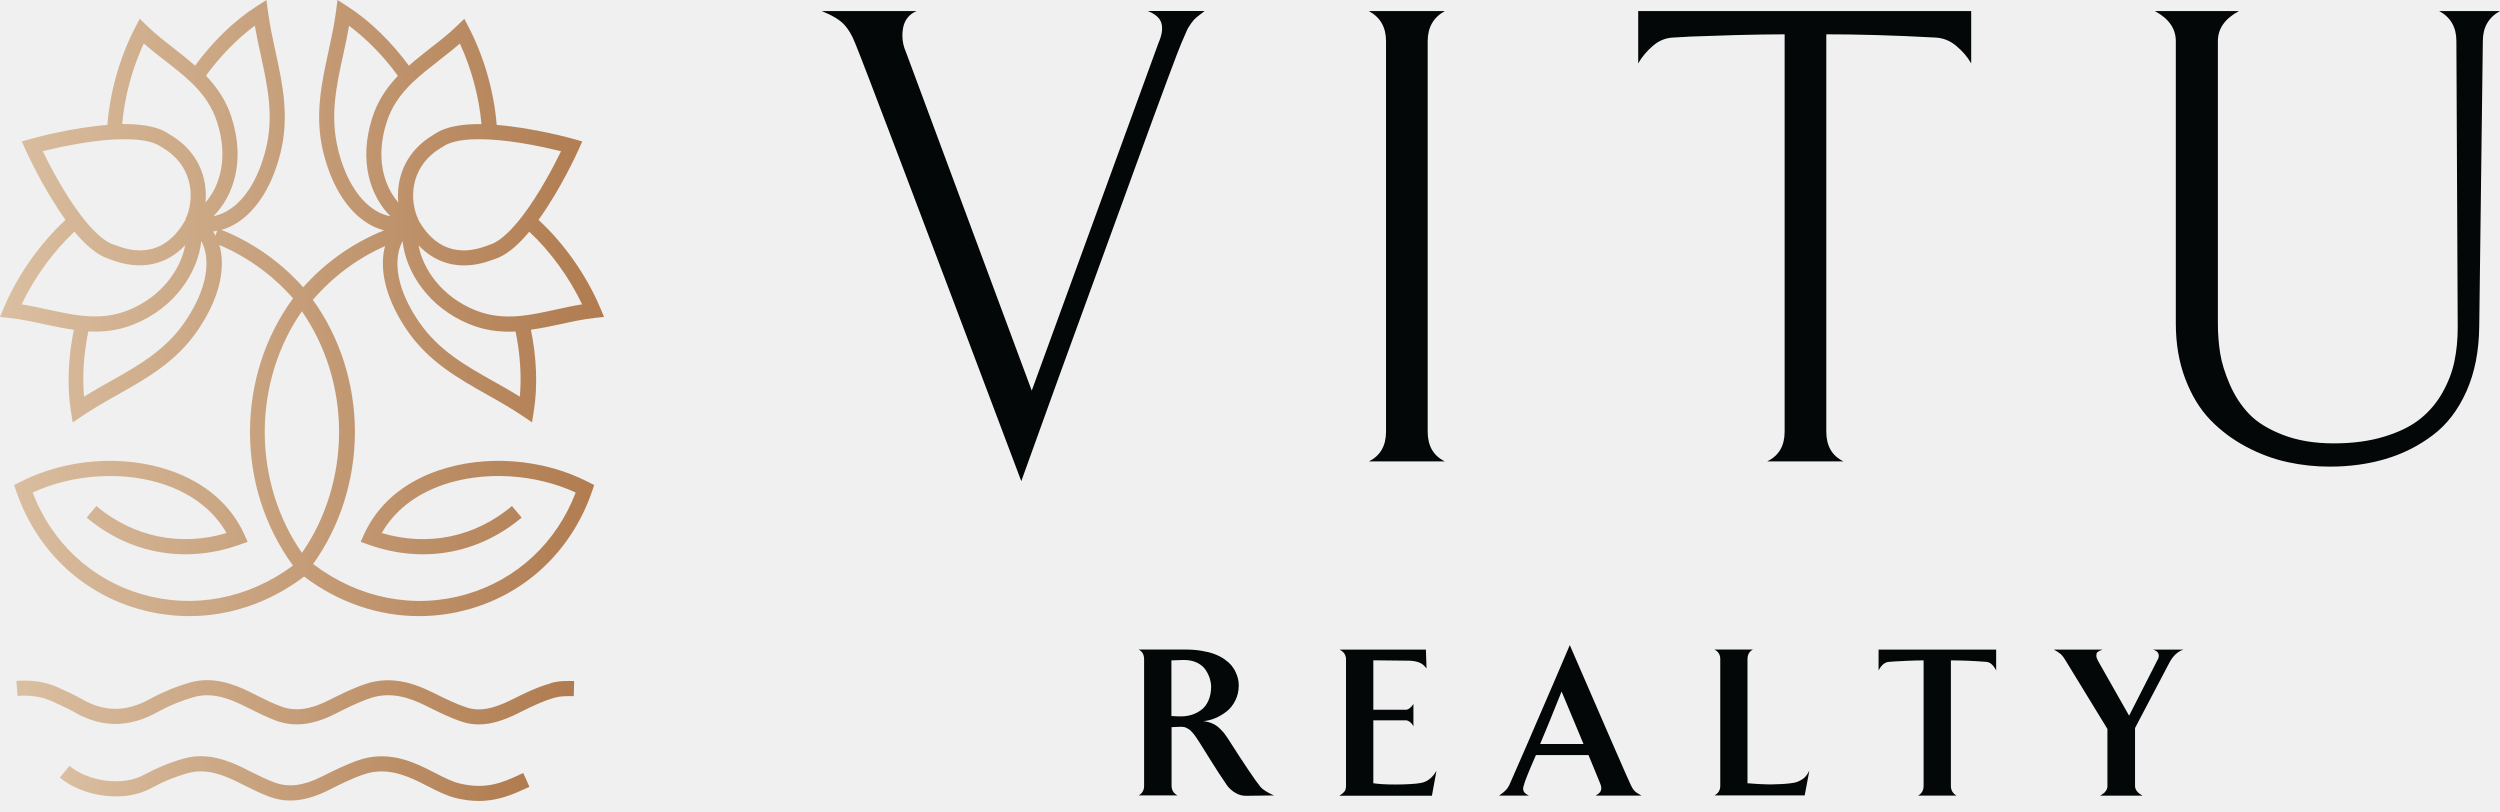
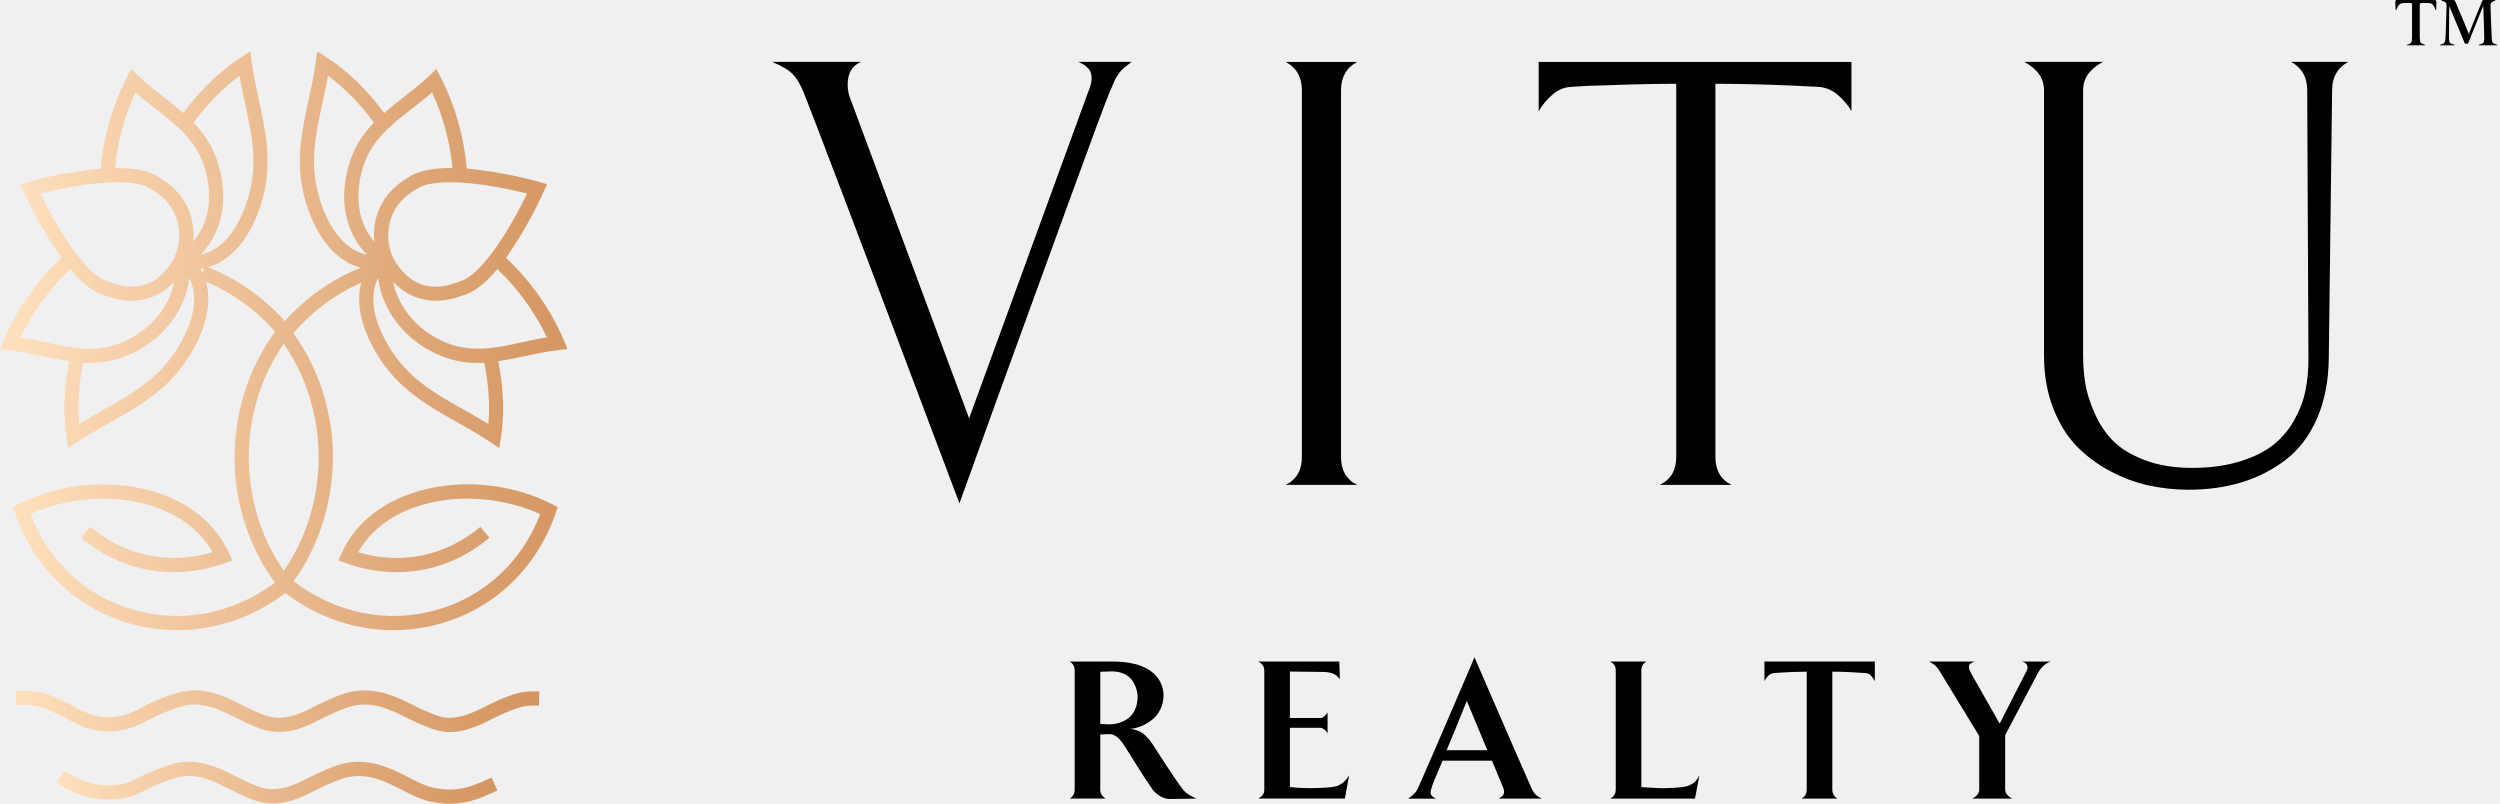
- <svg xmlns="http://www.w3.org/2000/svg" width="225" height="73" viewBox="0 0 225 73" fill="none">
-   <path d="M73.968 0.997H82.493C81.811 1.285 81.404 1.805 81.271 2.542C81.228 2.774 81.215 2.998 81.215 3.209C81.215 3.715 81.32 4.206 81.537 4.691L92.857 35.158L104.26 3.876C104.569 3.174 104.66 2.591 104.534 2.114C104.408 1.636 103.993 1.264 103.298 0.99H108.417C108.108 1.222 107.862 1.412 107.687 1.559C107.511 1.706 107.357 1.875 107.223 2.072C107.09 2.268 106.992 2.409 106.935 2.507C106.879 2.605 106.788 2.802 106.662 3.104C106.535 3.406 106.423 3.659 106.325 3.876C106.037 4.536 104.688 8.145 102.294 14.718C99.9 21.283 97.568 27.694 95.293 33.937L91.916 43.304C82.584 18.531 77.598 5.393 76.959 3.876C76.685 3.174 76.355 2.619 75.969 2.205C75.583 1.791 74.909 1.383 73.961 0.997H73.968Z" fill="#040707" />
-   <path d="M123.197 41.526C124.222 41.02 124.742 40.129 124.742 38.851V3.7C124.742 2.457 124.229 1.558 123.197 0.996H130.037C129.011 1.558 128.492 2.464 128.492 3.7V38.851C128.492 40.129 129.004 41.02 130.037 41.526H123.197Z" fill="#040707" />
-   <path d="M147.438 5.708V0.996H177.407V5.708C177.077 5.125 176.627 4.598 176.051 4.121C175.483 3.643 174.837 3.398 174.113 3.377C170.525 3.18 167.274 3.089 164.367 3.089V38.851C164.367 40.129 164.88 41.02 165.912 41.526H159.045C160.091 41.02 160.617 40.129 160.617 38.851V3.089C159.297 3.089 157.802 3.117 156.138 3.159C154.466 3.208 153.132 3.25 152.121 3.292L150.639 3.377C149.944 3.398 149.312 3.643 148.765 4.121C148.21 4.598 147.768 5.125 147.438 5.708Z" fill="#040707" />
-   <path d="M193.964 0.996H201.505C200.241 1.677 199.609 2.576 199.609 3.7V29.111C199.609 30.038 199.679 30.93 199.813 31.787C199.946 32.636 200.241 33.577 200.684 34.61C201.133 35.635 201.716 36.526 202.432 37.271C203.148 38.015 204.166 38.64 205.479 39.146C206.793 39.651 208.309 39.904 210.037 39.904C211.764 39.904 213.267 39.7 214.594 39.293C215.921 38.886 216.995 38.359 217.81 37.706C218.624 37.053 219.298 36.267 219.818 35.34C220.345 34.406 220.703 33.472 220.899 32.517C221.096 31.569 221.194 30.551 221.194 29.463L221.075 3.7C221.075 2.457 220.562 1.558 219.53 0.996H225C223.975 1.558 223.455 2.457 223.455 3.7L223.132 29.343C223.111 31.576 222.732 33.528 221.981 35.214C221.229 36.899 220.218 38.219 218.933 39.181C217.655 40.143 216.237 40.852 214.692 41.308C213.147 41.765 211.476 41.997 209.664 41.997C208.393 41.997 207.13 41.863 205.873 41.589C204.616 41.315 203.38 40.859 202.151 40.206C200.929 39.553 199.848 38.745 198.921 37.783C197.994 36.822 197.25 35.6 196.681 34.111C196.112 32.622 195.824 30.958 195.824 29.111V3.7C195.824 2.576 195.192 1.67 193.936 0.996H193.964Z" fill="#040707" />
-   <path d="M102.471 71.595C102.801 71.412 102.969 71.124 102.969 70.724V59.335C102.969 58.913 102.801 58.618 102.471 58.457H106.614C107.161 58.457 107.667 58.492 108.13 58.569C108.594 58.647 108.987 58.745 109.317 58.871C109.647 58.998 109.935 59.145 110.195 59.328C110.455 59.51 110.658 59.693 110.82 59.875C110.974 60.065 111.108 60.269 111.206 60.486C111.311 60.704 111.381 60.915 111.424 61.104C111.466 61.301 111.487 61.49 111.487 61.687C111.487 62.186 111.381 62.635 111.178 63.042C110.974 63.457 110.707 63.787 110.384 64.039C110.054 64.292 109.71 64.496 109.352 64.643C108.994 64.791 108.636 64.875 108.285 64.903C108.587 64.931 108.861 65.008 109.113 65.114C109.359 65.219 109.577 65.367 109.759 65.549C109.942 65.732 110.075 65.865 110.153 65.963C110.23 66.062 110.328 66.195 110.447 66.371C111.999 68.8 112.996 70.282 113.439 70.815C113.551 70.949 113.713 71.075 113.923 71.209C114.134 71.335 114.31 71.433 114.45 71.496L114.675 71.588L112.168 71.623H112.133C111.803 71.623 111.501 71.539 111.206 71.37C110.904 71.195 110.651 70.977 110.455 70.717C110.202 70.352 109.942 69.966 109.668 69.544C109.401 69.13 109.092 68.646 108.748 68.091C108.404 67.536 108.179 67.178 108.074 67.01C108.053 66.981 108.004 66.89 107.913 66.757C107.821 66.616 107.765 66.532 107.737 66.49C107.709 66.455 107.653 66.371 107.576 66.251C107.491 66.132 107.435 66.055 107.393 66.013C107.351 65.97 107.295 65.907 107.217 65.823C107.14 65.739 107.07 65.675 107.014 65.64C106.958 65.605 106.887 65.563 106.803 65.521C106.719 65.472 106.635 65.444 106.55 65.43C106.466 65.416 106.382 65.409 106.291 65.409L105.441 65.444V70.717C105.441 71.11 105.624 71.405 105.982 71.588H102.492L102.471 71.595ZM105.42 64.44C105.778 64.468 106.066 64.475 106.291 64.475C106.635 64.475 106.965 64.426 107.274 64.327C107.583 64.229 107.87 64.075 108.13 63.878C108.397 63.681 108.608 63.4 108.762 63.042C108.917 62.684 109.001 62.277 109.001 61.813C109.001 61.568 108.959 61.322 108.882 61.062C108.797 60.802 108.671 60.542 108.502 60.283C108.327 60.023 108.074 59.812 107.737 59.644C107.4 59.482 107.007 59.398 106.55 59.398L105.427 59.433V64.433L105.42 64.44Z" fill="#040707" />
-   <path d="M120.559 71.596C120.748 71.49 120.889 71.371 120.994 71.245C121.092 71.118 121.141 70.943 121.141 70.732V59.343C121.141 58.949 120.945 58.654 120.559 58.465H128.332L128.388 60.164C128.205 59.918 128.002 59.743 127.777 59.645C127.552 59.546 127.25 59.483 126.878 59.462L123.599 59.427V63.879H126.513C126.647 63.879 126.78 63.822 126.92 63.696C127.061 63.577 127.159 63.45 127.208 63.331V65.388C127.159 65.248 127.061 65.121 126.92 65.002C126.78 64.883 126.639 64.827 126.513 64.827H123.599V70.493C124.112 70.57 124.765 70.606 125.572 70.606C125.741 70.606 125.923 70.606 126.113 70.599C126.176 70.599 126.267 70.599 126.387 70.592C127.229 70.564 127.798 70.507 128.093 70.416C128.556 70.269 128.943 69.939 129.252 69.419L129.28 69.384L128.872 71.617H120.566L120.559 71.596Z" fill="#040707" />
-   <path d="M134.926 71.595C135.193 71.412 135.382 71.258 135.509 71.131C135.635 71.005 135.747 70.843 135.839 70.654C135.944 70.436 136.45 69.278 137.362 67.171C138.268 65.071 139.153 63.021 140.01 61.034L141.281 58.057C144.707 65.963 146.533 70.162 146.772 70.654C146.877 70.879 146.989 71.054 147.109 71.18C147.228 71.307 147.432 71.44 147.734 71.602H143.605C143.851 71.468 144.005 71.328 144.068 71.18C144.131 71.033 144.131 70.857 144.068 70.654C144.047 70.598 143.991 70.45 143.893 70.211C143.794 69.973 143.647 69.622 143.457 69.151C143.268 68.681 143.099 68.287 142.966 67.957H138.233C137.559 69.502 137.201 70.394 137.159 70.633C137.067 70.857 137.06 71.047 137.124 71.201C137.187 71.356 137.348 71.482 137.601 71.602H134.933L134.926 71.595ZM138.612 66.96H142.516L140.543 62.235C139.673 64.418 139.027 65.991 138.612 66.96Z" fill="#040707" />
-   <path d="M154.283 71.595C154.641 71.412 154.824 71.124 154.824 70.724V59.335C154.824 58.913 154.648 58.618 154.283 58.457H157.773C157.443 58.618 157.274 58.913 157.274 59.335V70.492C157.338 70.492 157.499 70.507 157.773 70.528C158.047 70.549 158.321 70.57 158.609 70.577C158.812 70.591 159.002 70.598 159.191 70.598H159.416C159.844 70.584 160.167 70.577 160.385 70.563C160.603 70.549 160.849 70.535 161.115 70.499C161.382 70.471 161.586 70.429 161.719 70.38C161.853 70.331 161.993 70.261 162.155 70.169C162.309 70.078 162.443 69.966 162.541 69.839C162.639 69.713 162.745 69.552 162.843 69.362L162.421 71.588H154.29L154.283 71.595Z" fill="#040707" />
-   <path d="M169.072 60.34V58.465H179.654V60.34C179.394 59.834 179.092 59.581 178.748 59.567C177.576 59.476 176.522 59.434 175.581 59.434V70.732C175.581 71.118 175.75 71.406 176.08 71.603H172.625C172.955 71.42 173.124 71.132 173.124 70.732V59.434C172.696 59.434 172.225 59.448 171.712 59.469C171.2 59.49 170.786 59.511 170.484 59.532L170.034 59.567C169.648 59.581 169.332 59.841 169.072 60.34Z" fill="#040707" />
-   <path d="M184.865 58.465H189.233C189.12 58.507 189.043 58.542 189.001 58.556C188.959 58.577 188.903 58.605 188.826 58.654C188.748 58.704 188.706 58.746 188.699 58.795C188.692 58.844 188.678 58.907 188.671 58.984C188.664 59.062 188.678 59.16 188.727 59.272C188.776 59.385 188.84 59.518 188.924 59.659L191.62 64.412L194.155 59.434C194.246 59.293 194.289 59.16 194.289 59.027C194.289 58.963 194.282 58.9 194.26 58.83C194.183 58.647 194.015 58.528 193.748 58.465H196.514C196.002 58.626 195.574 59.02 195.243 59.645L192.154 65.522V70.739C192.154 71.069 192.379 71.364 192.835 71.61H189.008C189.135 71.532 189.24 71.469 189.317 71.406C189.401 71.35 189.479 71.259 189.556 71.139C189.633 71.02 189.668 70.886 189.668 70.746V65.606L185.883 59.413C185.743 59.181 185.61 58.998 185.469 58.872C185.329 58.746 185.132 58.612 184.872 58.479L184.865 58.465Z" fill="#040707" />
-   <path d="M49.567 61.498C48.317 61.842 47.18 62.41 46.07 62.965C44.35 63.829 43.128 64.04 42.005 63.674C41.078 63.372 40.151 62.916 39.168 62.431L38.957 62.326C37.377 61.547 35.264 60.76 32.897 61.554C31.732 61.947 30.615 62.509 29.534 63.049C27.898 63.871 26.564 64.04 25.321 63.59C24.59 63.323 23.86 62.965 23.081 62.572L22.421 62.242C21.023 61.561 19.156 60.852 17.126 61.42C15.883 61.772 14.669 62.27 13.524 62.895C11.382 64.082 9.437 64.096 7.415 62.944C6.678 62.523 5.933 62.193 5.224 61.87C4.101 61.364 2.872 61.175 1.475 61.28L1.58 62.635C2.739 62.544 3.757 62.698 4.67 63.113C5.358 63.422 6.067 63.737 6.748 64.124C9.192 65.514 11.621 65.5 14.184 64.082C15.237 63.499 16.354 63.042 17.491 62.726C19.078 62.284 20.644 62.888 21.817 63.457L22.484 63.787C23.291 64.187 24.05 64.566 24.85 64.861C26.472 65.451 28.151 65.261 30.145 64.257C31.226 63.709 32.251 63.197 33.333 62.832C35.221 62.193 36.935 62.832 38.36 63.534L38.571 63.639C39.596 64.145 40.565 64.629 41.59 64.959C42.082 65.121 42.58 65.198 43.1 65.198C44.153 65.198 45.298 64.861 46.695 64.159C47.734 63.639 48.809 63.106 49.932 62.79C50.515 62.628 51.112 62.649 51.639 62.656L51.674 61.294C51.084 61.28 50.34 61.259 49.56 61.477L49.567 61.498Z" fill="url(#paint0_linear_399_591)" />
-   <path d="M46.715 69.748C45.262 70.408 43.759 71.089 41.379 70.513C40.662 70.344 39.953 69.972 39.202 69.586L38.38 69.172C36.807 68.392 34.694 67.599 32.321 68.4C31.162 68.793 30.052 69.347 28.957 69.895C27.321 70.717 25.987 70.885 24.744 70.436C24.014 70.169 23.29 69.811 22.504 69.418L21.844 69.088C20.447 68.406 18.586 67.697 16.549 68.266C15.3 68.617 14.092 69.116 12.947 69.741C11.094 70.759 8.025 70.387 6.248 68.933L5.385 69.986C7.59 71.798 11.276 72.219 13.607 70.934C14.661 70.352 15.77 69.895 16.915 69.579C18.509 69.13 20.067 69.741 21.24 70.309L21.907 70.639C22.715 71.04 23.473 71.419 24.273 71.714C25.895 72.304 27.574 72.114 29.589 71.103C30.67 70.562 31.681 70.05 32.749 69.692C34.638 69.052 36.344 69.692 37.776 70.394L38.57 70.794C39.363 71.201 40.185 71.623 41.056 71.833C41.793 72.009 42.467 72.086 43.085 72.086C44.847 72.086 46.16 71.489 47.277 70.984L47.649 70.815L47.094 69.572L46.715 69.741V69.748Z" fill="url(#paint1_linear_399_591)" />
-   <path d="M53.457 28.621L54.363 28.523L54.012 27.687C52.79 24.78 50.74 21.873 48.465 19.788C50.487 17 52.018 13.594 52.081 13.447L52.404 12.731L51.645 12.513C51.491 12.471 48.064 11.509 44.701 11.242C44.469 8.293 43.578 5.14 42.208 2.5L41.787 1.692L41.134 2.324C40.361 3.069 39.505 3.736 38.676 4.375C38.051 4.866 37.412 5.372 36.801 5.912C35.207 3.743 33.276 1.861 31.275 0.576L30.376 0L30.236 1.06C30.075 2.289 29.808 3.497 29.555 4.67C28.93 7.534 28.284 10.498 29.119 13.798C29.913 16.944 31.451 19.254 33.445 20.3C33.81 20.49 34.189 20.637 34.569 20.728C31.816 21.838 29.309 23.579 27.287 25.854C25.244 23.558 22.716 21.796 19.928 20.686C20.258 20.595 20.588 20.469 20.911 20.3C22.912 19.254 24.443 16.944 25.236 13.798C26.065 10.498 25.426 7.534 24.801 4.67C24.548 3.497 24.282 2.289 24.12 1.06L23.98 0L23.081 0.576C21.073 1.854 19.142 3.743 17.555 5.912C16.944 5.372 16.305 4.859 15.68 4.375C14.851 3.729 13.995 3.069 13.229 2.324L12.576 1.692L12.155 2.5C10.778 5.147 9.894 8.3 9.662 11.242C6.299 11.509 2.865 12.471 2.717 12.513L1.959 12.731L2.282 13.447C2.352 13.601 3.883 17 5.898 19.788C3.623 21.88 1.573 24.78 0.351 27.687L0 28.523L0.906 28.621C1.966 28.74 3.026 28.972 4.052 29.197C4.894 29.379 5.765 29.555 6.643 29.681C6.137 32.195 6.025 34.751 6.376 36.963L6.544 38.016L7.429 37.419C8.468 36.724 9.55 36.106 10.603 35.516C13.18 34.07 15.841 32.567 17.772 29.759C19.577 27.132 20.307 24.506 19.823 22.351C19.802 22.245 19.759 22.154 19.731 22.049C22.245 23.102 24.52 24.745 26.374 26.852C23.874 30.25 22.498 34.498 22.498 38.873C22.498 43.247 23.846 47.44 26.367 50.901C22.343 53.879 17.435 54.833 12.78 53.485C8.23 52.165 4.67 48.844 2.935 44.329C6.586 42.636 11.214 42.363 14.893 43.641C17.386 44.511 19.268 46 20.391 47.973C16.241 49.209 12.007 48.338 8.672 45.544L7.801 46.583C11.712 49.869 16.74 50.754 21.592 49.012L22.287 48.767L21.985 48.093C20.778 45.431 18.488 43.451 15.357 42.363C11.088 40.881 5.891 41.274 1.791 43.388L1.271 43.655L1.461 44.209C3.251 49.441 7.247 53.296 12.415 54.791C17.548 56.28 22.968 55.22 27.371 51.891C30.468 54.23 34.063 55.451 37.714 55.451C39.259 55.451 40.804 55.234 42.335 54.791C47.503 53.296 51.498 49.434 53.289 44.209L53.478 43.655L52.959 43.388C48.858 41.274 43.662 40.881 39.392 42.363C36.261 43.451 33.965 45.438 32.764 48.093L32.462 48.767L33.157 49.012C38.009 50.754 43.037 49.869 46.948 46.583L46.077 45.544C42.742 48.345 38.515 49.209 34.358 47.973C35.474 46 37.356 44.511 39.856 43.641C43.542 42.363 48.163 42.636 51.814 44.329C50.08 48.844 46.52 52.165 41.969 53.485C37.237 54.855 32.244 53.85 28.179 50.761C30.601 47.39 31.942 43.177 31.942 38.873C31.942 34.568 30.594 30.362 28.157 26.985C29.969 24.885 32.195 23.228 34.667 22.147C34.646 22.217 34.625 22.273 34.604 22.343C34.119 24.492 34.849 27.125 36.654 29.752C38.585 32.56 41.246 34.056 43.823 35.509C44.877 36.099 45.965 36.717 46.997 37.412L47.882 38.009L48.05 36.956C48.401 34.744 48.296 32.181 47.783 29.674C48.654 29.548 49.525 29.379 50.368 29.19C51.393 28.965 52.446 28.733 53.513 28.614L53.457 28.621ZM22.933 2.317C23.088 3.216 23.284 4.094 23.467 4.95C24.085 7.787 24.668 10.463 23.916 13.454C23.221 16.22 21.929 18.215 20.279 19.078C19.928 19.261 19.57 19.387 19.212 19.45C21.016 17.639 22.091 14.493 20.848 10.596C20.405 9.199 19.661 7.991 18.538 6.811C19.802 5.07 21.353 3.483 22.933 2.31V2.317ZM12.948 3.918C13.566 4.459 14.205 4.957 14.83 5.442C15.659 6.081 16.438 6.692 17.147 7.366L17.175 7.387C18.383 8.546 19.113 9.662 19.549 11.017C20.553 14.163 19.823 16.698 18.495 18.222C18.699 16.038 17.863 13.608 15.294 12.113L15.125 12.007C14.992 11.923 14.851 11.839 14.697 11.762C13.812 11.347 12.597 11.151 10.996 11.165C11.207 8.735 11.895 6.172 12.941 3.911L12.948 3.918ZM10.315 12.555C12.021 12.464 13.306 12.611 14.128 12.997C14.233 13.046 14.318 13.103 14.409 13.159L14.62 13.285C17.224 14.802 17.569 17.534 16.803 19.507L16.726 19.549V19.703L16.649 19.858C15.638 21.641 13.777 23.362 10.491 22.105L10.252 22.02C10.154 21.985 10.062 21.957 9.957 21.908C9.192 21.543 8.307 20.721 7.331 19.45C5.786 17.435 4.452 14.851 3.848 13.608C5.14 13.285 7.843 12.681 10.315 12.548V12.555ZM4.318 27.863C3.546 27.694 2.76 27.518 1.945 27.392C3.097 24.97 4.81 22.61 6.699 20.848C7.64 21.985 8.517 22.73 9.36 23.13C9.515 23.2 9.662 23.256 9.809 23.305L9.992 23.369C12.611 24.373 14.95 23.881 16.67 22.07C16.256 24.274 14.535 26.704 11.579 27.905C10.329 28.41 9.023 28.579 7.471 28.424C6.432 28.319 5.4 28.094 4.311 27.856L4.318 27.863ZM16.628 28.986C14.872 31.535 12.464 32.89 9.908 34.33C9.135 34.765 8.349 35.207 7.563 35.692C7.401 33.859 7.534 31.83 7.949 29.829C9.472 29.913 10.807 29.695 12.099 29.169C15.764 27.68 17.821 24.485 18.116 21.697C18.271 21.985 18.39 22.301 18.467 22.645C18.868 24.422 18.215 26.676 16.628 28.979V28.986ZM19.184 20.834C19.303 20.82 19.422 20.792 19.549 20.771L19.38 21.213C19.317 21.087 19.261 20.953 19.184 20.834ZM27.174 49.757C25.012 46.66 23.825 42.805 23.825 38.88C23.825 34.955 25.005 31.121 27.168 28.017C29.33 31.121 30.517 34.948 30.517 38.88C30.517 42.812 29.323 46.681 27.174 49.757ZM50.494 13.608C49.89 14.851 48.556 17.435 47.011 19.45C46.042 20.714 45.157 21.543 44.385 21.908C44.287 21.957 44.188 21.985 44.09 22.02L43.851 22.105C40.572 23.362 38.704 21.641 37.693 19.865L37.588 19.626V19.542L37.539 19.514C36.773 17.541 37.117 14.809 39.722 13.285L39.933 13.159C40.024 13.103 40.109 13.046 40.214 12.997C41.036 12.611 42.321 12.464 44.034 12.555C46.506 12.681 49.202 13.292 50.501 13.615L50.494 13.608ZM39.505 5.442C40.13 4.957 40.769 4.459 41.387 3.918C42.433 6.172 43.121 8.742 43.332 11.172C41.787 11.144 40.516 11.354 39.631 11.769C39.477 11.839 39.336 11.93 39.203 12.014L39.041 12.113C36.478 13.608 35.643 16.038 35.846 18.222C34.519 16.691 33.789 14.156 34.793 11.017C35.221 9.662 35.959 8.546 37.166 7.387L37.195 7.366C37.904 6.692 38.683 6.088 39.505 5.449V5.442ZM30.433 13.461C29.681 10.47 30.264 7.794 30.882 4.957C31.072 4.101 31.261 3.223 31.416 2.324C32.996 3.497 34.547 5.077 35.811 6.825C34.688 7.998 33.944 9.213 33.501 10.61C32.258 14.5 33.333 17.653 35.137 19.465C34.779 19.401 34.421 19.275 34.063 19.092C32.413 18.229 31.121 16.235 30.426 13.468L30.433 13.461ZM46.779 35.692C45.993 35.207 45.206 34.758 44.434 34.33C41.885 32.897 39.477 31.535 37.721 28.986C36.134 26.676 35.481 24.429 35.882 22.652C35.959 22.308 36.078 21.992 36.233 21.704C36.528 24.492 38.578 27.687 42.25 29.176C43.542 29.702 44.877 29.913 46.4 29.836C46.815 31.837 46.948 33.866 46.786 35.699L46.779 35.692ZM46.864 28.431C45.312 28.586 43.999 28.417 42.756 27.912C39.8 26.711 38.079 24.288 37.665 22.077C39.385 23.888 41.724 24.38 44.343 23.376L44.525 23.312C44.673 23.263 44.82 23.214 44.975 23.137C45.825 22.737 46.695 21.985 47.636 20.855C49.525 22.61 51.245 24.977 52.39 27.392C51.582 27.518 50.789 27.694 50.017 27.863C48.928 28.101 47.896 28.326 46.857 28.431H46.864Z" fill="url(#paint2_linear_399_591)" />
+ <svg xmlns="http://www.w3.org/2000/svg" width="759" height="244" viewBox="0 0 759 244" fill="none">
+   <path d="M234.391 18.791H261.401C259.251 19.711 257.961 21.341 257.531 23.681C257.411 24.421 257.351 25.121 257.351 25.801C257.351 27.401 257.691 28.971 258.361 30.501L294.221 127.011L330.361 27.921C331.341 25.701 331.641 23.851 331.241 22.341C330.841 20.841 329.541 19.651 327.321 18.791H343.541C342.561 19.531 341.791 20.131 341.241 20.591C340.691 21.051 340.191 21.591 339.771 22.201C339.341 22.821 339.031 23.281 338.851 23.581C338.671 23.891 338.371 24.521 337.971 25.471C337.571 26.421 337.221 27.241 336.911 27.911C335.991 30.001 331.731 41.441 324.151 62.251C316.561 83.051 309.171 103.351 301.981 123.141L291.291 152.821C261.731 74.341 245.941 32.711 243.911 27.921C243.051 25.701 242.001 23.941 240.781 22.621C239.551 21.301 237.431 20.021 234.421 18.801" fill="black" />
+   <path d="M390.361 147.201C393.621 145.601 395.251 142.781 395.251 138.721V27.371C395.251 23.441 393.621 20.581 390.361 18.801H412.021C408.761 20.581 407.131 23.441 407.131 27.371V138.731C407.131 142.791 408.761 145.611 412.021 147.211H390.361V147.201Z" fill="black" />
+   <path d="M467.15 33.731V18.801H562.1V33.731C561.05 31.891 559.62 30.211 557.81 28.701C556 27.191 553.95 26.411 551.68 26.351C540.31 25.741 530.02 25.431 520.8 25.431V138.721C520.8 142.781 522.43 145.601 525.69 147.201H503.93C507.25 145.601 508.91 142.781 508.91 138.721V25.431C504.73 25.431 500 25.511 494.72 25.661C489.43 25.811 485.19 25.951 482 26.071L477.3 26.351C475.09 26.411 473.11 27.191 471.36 28.701C469.61 30.211 468.21 31.881 467.16 33.731" fill="black" />
+   <path d="M614.551 18.791H638.431C634.431 20.941 632.431 23.791 632.431 27.361V107.871C632.431 110.821 632.651 113.641 633.081 116.341C633.511 119.041 634.431 122.021 635.851 125.281C637.261 128.531 639.111 131.341 641.391 133.711C643.671 136.071 646.881 138.051 651.041 139.651C655.191 141.251 660.011 142.051 665.491 142.051C670.971 142.051 675.721 141.401 679.941 140.111C684.151 138.821 687.551 137.151 690.141 135.091C692.721 133.031 694.851 130.531 696.511 127.581C698.171 124.631 699.311 121.651 699.921 118.641C700.541 115.631 700.841 112.411 700.841 108.971L700.471 27.361C700.471 23.431 698.841 20.581 695.581 18.791H712.921C709.661 20.571 708.031 23.431 708.031 27.361L707.021 108.601C706.961 115.661 705.741 121.861 703.381 127.191C701.011 132.521 697.801 136.711 693.731 139.761C689.671 142.811 685.191 145.061 680.301 146.511C675.411 147.961 670.101 148.681 664.381 148.681C660.341 148.681 656.341 148.251 652.371 147.391C648.401 146.531 644.471 145.071 640.591 143.001C636.711 140.941 633.301 138.381 630.371 135.341C627.441 132.291 625.071 128.421 623.271 123.711C621.471 119.001 620.561 113.721 620.561 107.881V27.361C620.561 23.801 618.561 20.941 614.571 18.791" fill="black" />
+   <path d="M324.691 242.462C325.751 241.882 326.271 240.972 326.271 239.712V203.622C326.271 202.292 325.741 201.362 324.691 200.842H337.821C339.561 200.842 341.161 200.962 342.631 201.202C344.091 201.442 345.351 201.752 346.381 202.152C347.421 202.552 348.351 203.032 349.171 203.592C349.991 204.162 350.651 204.742 351.141 205.332C351.641 205.932 352.051 206.572 352.371 207.272C352.691 207.972 352.921 208.622 353.051 209.242C353.181 209.852 353.241 210.472 353.241 211.092C353.241 212.662 352.921 214.092 352.271 215.392C351.621 216.692 350.781 217.742 349.751 218.552C348.711 219.352 347.621 219.992 346.481 220.462C345.341 220.922 344.211 221.202 343.091 221.282C344.051 221.382 344.921 221.602 345.711 221.952C346.491 222.292 347.181 222.752 347.751 223.322C348.331 223.892 348.741 224.332 348.991 224.632C349.241 224.932 349.551 225.372 349.921 225.932C354.841 233.642 358.001 238.332 359.391 240.002C359.751 240.422 360.261 240.832 360.921 241.242C361.581 241.652 362.131 241.952 362.591 242.152L363.311 242.452L355.361 242.572H355.241C354.211 242.572 353.231 242.302 352.311 241.762C351.351 241.202 350.561 240.522 349.921 239.702C349.111 238.552 348.281 237.312 347.431 236.002C346.581 234.692 345.601 233.152 344.511 231.402C343.421 229.652 342.711 228.502 342.371 227.962C342.311 227.862 342.141 227.592 341.861 227.152C341.581 226.712 341.401 226.442 341.311 226.322C341.221 226.202 341.051 225.952 340.791 225.572C340.531 225.192 340.341 224.942 340.211 224.812C340.081 224.682 339.891 224.482 339.641 224.212C339.391 223.942 339.181 223.752 339.001 223.642C338.821 223.532 338.601 223.402 338.341 223.252C338.081 223.102 337.811 223.002 337.551 222.952C337.281 222.902 337.011 222.872 336.731 222.872L334.041 222.992V239.692C334.041 240.942 334.611 241.862 335.741 242.442H324.691V242.462ZM334.041 219.782C335.171 219.862 336.091 219.902 336.791 219.902C337.881 219.902 338.921 219.742 339.901 219.432C340.871 219.112 341.781 218.642 342.621 218.012C343.451 217.382 344.121 216.502 344.621 215.372C345.121 214.242 345.371 212.952 345.371 211.492C345.371 210.722 345.241 209.922 344.981 209.102C344.721 208.282 344.321 207.462 343.771 206.642C343.221 205.822 342.421 205.152 341.351 204.622C340.281 204.102 339.041 203.832 337.601 203.832L334.041 203.952V219.792V219.782Z" fill="black" />
+   <path d="M381.99 242.462C382.59 242.122 383.05 241.752 383.36 241.342C383.68 240.932 383.84 240.392 383.84 239.712V203.622C383.84 202.372 383.22 201.442 381.99 200.842H406.61L406.79 206.222C406.21 205.442 405.57 204.892 404.86 204.572C404.15 204.252 403.2 204.062 402.01 204.002L391.61 203.882V217.982H400.84C401.26 217.982 401.69 217.792 402.14 217.412C402.59 217.032 402.89 216.642 403.05 216.242V222.752C402.89 222.312 402.59 221.902 402.14 221.532C401.69 221.152 401.26 220.962 400.84 220.962H391.61V238.922C393.22 239.162 395.31 239.282 397.85 239.282C398.39 239.282 398.96 239.282 399.55 239.252C399.75 239.252 400.04 239.252 400.42 239.222C403.09 239.142 404.89 238.952 405.83 238.652C407.3 238.192 408.53 237.142 409.5 235.492L409.59 235.372L408.31 242.442H381.99V242.462Z" fill="black" />
+   <path d="M427.51 242.461C428.35 241.881 428.96 241.391 429.36 240.981C429.76 240.571 430.11 240.071 430.41 239.471C430.75 238.771 432.36 235.101 435.24 228.451C438.12 221.801 440.91 215.311 443.62 209.001L447.65 199.561C458.51 224.611 464.3 237.921 465.04 239.471C465.38 240.191 465.73 240.741 466.1 241.131C466.47 241.521 467.13 241.961 468.09 242.461H455.01C455.79 242.041 456.28 241.601 456.49 241.131C456.7 240.661 456.69 240.111 456.48 239.471C456.42 239.291 456.23 238.821 455.92 238.061C455.61 237.301 455.15 236.181 454.53 234.711C453.91 233.231 453.4 231.981 452.98 230.931H437.98C435.85 235.821 434.71 238.651 434.57 239.411C434.29 240.131 434.25 240.731 434.45 241.211C434.65 241.691 435.16 242.111 435.97 242.471H427.51V242.461ZM439.19 227.761H451.56L445.32 212.791C442.55 219.701 440.51 224.691 439.19 227.761Z" fill="black" />
+   <path d="M488.84 242.462C489.98 241.882 490.54 240.972 490.54 239.712V203.622C490.54 202.292 489.97 201.362 488.84 200.842H499.89C498.84 201.362 498.31 202.282 498.31 203.622V238.962C498.51 238.962 499.03 239.002 499.88 239.062C500.73 239.132 501.61 239.192 502.52 239.232C503.16 239.272 503.78 239.292 504.37 239.292H505.09C506.44 239.252 507.46 239.212 508.15 239.192C508.84 239.162 509.61 239.092 510.47 238.992C511.32 238.892 511.96 238.772 512.38 238.622C512.8 238.472 513.26 238.252 513.75 237.962C514.25 237.672 514.66 237.322 514.98 236.912C515.3 236.502 515.62 236.002 515.94 235.402L514.6 242.452H488.84V242.462Z" fill="black" />
+   <path d="M535.68 206.792V200.852H569.2V206.792C568.38 205.202 567.43 204.382 566.33 204.342C562.63 204.062 559.28 203.922 556.29 203.922V239.712C556.29 240.922 556.82 241.842 557.87 242.462H546.93C547.99 241.882 548.52 240.972 548.52 239.712V203.922C547.16 203.922 545.67 203.962 544.04 204.022C542.4 204.092 541.11 204.162 540.16 204.222L538.73 204.342C537.52 204.382 536.5 205.202 535.68 206.792Z" fill="black" />
+   <path d="M585.711 200.842H599.541C599.181 200.982 598.941 201.082 598.811 201.142C598.681 201.202 598.501 201.302 598.261 201.452C598.021 201.602 597.891 201.752 597.861 201.902C597.831 202.052 597.801 202.252 597.771 202.502C597.741 202.752 597.801 203.052 597.951 203.412C598.101 203.772 598.311 204.182 598.561 204.642L607.101 219.702L615.141 203.932C615.421 203.492 615.561 203.062 615.561 202.652C615.561 202.452 615.531 202.242 615.471 202.022C615.231 201.442 614.691 201.052 613.851 200.852H622.601C620.971 201.372 619.621 202.612 618.571 204.582L608.771 223.192V239.712C608.771 240.772 609.491 241.682 610.921 242.462H598.791C599.191 242.222 599.521 242.012 599.781 241.822C600.041 241.632 600.291 241.352 600.531 240.972C600.771 240.592 600.891 240.172 600.891 239.722V223.442L588.911 203.812C588.471 203.072 588.041 202.512 587.601 202.112C587.161 201.712 586.531 201.292 585.721 200.862" fill="black" />
+   <mask id="mask0_110_3" style="mask-type:luminance" maskUnits="userSpaceOnUse" x="4" y="209" width="160" height="14">
+     <path d="M54.289 210.22C50.349 211.33 46.509 212.9 42.879 214.9C36.089 218.65 29.929 218.7 23.519 215.05C21.179 213.72 18.829 212.67 16.569 211.66C13.019 210.06 9.119 209.45 4.699 209.78L5.029 214.08C8.699 213.79 11.919 214.29 14.809 215.59C16.979 216.56 19.229 217.57 21.389 218.8C29.119 223.2 36.829 223.16 44.959 218.68C48.289 216.84 51.819 215.39 55.449 214.38C60.469 212.97 65.429 214.88 69.159 216.7L71.279 217.75C73.839 219.02 76.249 220.23 78.779 221.15C83.919 223.02 89.239 222.42 95.549 219.25C98.989 217.52 102.229 215.88 105.639 214.74C111.619 212.73 117.039 214.74 121.569 216.97L122.239 217.3C125.489 218.91 128.559 220.43 131.809 221.48C133.379 221.98 134.949 222.25 136.599 222.25C139.939 222.25 143.569 221.18 147.999 218.97C151.289 217.33 154.689 215.63 158.259 214.64C160.099 214.13 161.989 214.19 163.669 214.23L163.789 209.92C161.909 209.87 159.549 209.8 157.099 210.49C153.139 211.59 149.549 213.38 146.019 215.14C140.559 217.87 136.709 218.55 133.129 217.39C130.189 216.44 127.249 214.99 124.139 213.44L123.469 213.11C118.469 210.64 111.759 208.14 104.269 210.66C100.569 211.91 97.029 213.69 93.619 215.41C88.439 218.02 84.199 218.55 80.269 217.12C77.959 216.28 75.649 215.13 73.159 213.89L71.059 212.86C67.769 211.25 63.649 209.6 59.109 209.6C57.549 209.6 55.929 209.8 54.279 210.26" fill="white" />
+   </mask>
+   <g mask="url(#mask0_110_3)">
+     <path d="M163.779 208.119H4.709V223.199H163.779V208.119Z" fill="url(#paint0_linear_110_3)" />
+   </g>
+   <mask id="mask1_110_3" style="mask-type:luminance" maskUnits="userSpaceOnUse" x="17" y="231" width="134" height="14">
+     <path d="M52.47 231.94C48.52 233.05 44.68 234.62 41.06 236.62C35.19 239.85 25.47 238.67 19.83 234.05L17.1 237.38C24.08 243.11 35.76 244.46 43.14 240.39C46.47 238.55 50 237.11 53.63 236.09C58.69 234.67 63.62 236.59 67.34 238.41L69.46 239.46C72.02 240.73 74.43 241.94 76.96 242.86C82.09 244.73 87.41 244.13 93.8 240.92C97.21 239.2 100.44 237.58 103.82 236.44C109.8 234.42 115.22 236.44 119.74 238.67L122.26 239.94C124.77 241.23 127.37 242.56 130.13 243.22C132.47 243.78 134.6 244.01 136.56 244.01C142.13 244.01 146.3 242.12 149.83 240.52L151 239.99L149.25 236.05L148.05 236.59C143.45 238.68 138.68 240.83 131.13 239.03C128.87 238.49 126.61 237.33 124.23 236.1L121.64 234.79C116.65 232.33 109.95 229.81 102.44 232.34C98.77 233.58 95.26 235.34 91.79 237.08C86.61 239.68 82.37 240.22 78.43 238.79C76.13 237.95 73.82 236.8 71.33 235.56L69.23 234.52C65.94 232.91 61.83 231.26 57.28 231.26C55.72 231.26 54.1 231.46 52.45 231.92" fill="white" />
+   </mask>
+   <g mask="url(#mask1_110_3)">
+     <path d="M151.01 229.82H17.1V244.73H151.01V229.82Z" fill="url(#paint1_linear_110_3)" />
+   </g>
+   <mask id="mask2_110_3" style="mask-type:luminance" maskUnits="userSpaceOnUse" x="0" y="15" width="173" height="177">
+     <path d="M75.54 138.81C75.54 126.34 79.28 114.23 86.14 104.39C92.99 114.23 96.74 126.34 96.74 138.81C96.74 151.28 92.96 163.53 86.14 173.27C79.3 163.45 75.54 151.26 75.54 138.81ZM38.4 108.05C50.02 103.34 56.54 93.22 57.46 84.39C57.95 85.3 58.33 86.31 58.57 87.4C59.84 93.03 57.77 100.16 52.74 107.47C47.18 115.55 39.54 119.85 31.46 124.39C29.02 125.76 26.51 127.17 24.03 128.71C23.52 122.9 23.93 116.47 25.25 110.13C25.91 110.17 26.56 110.18 27.21 110.18C31.24 110.18 34.86 109.47 38.4 108.04M140.81 124.39C132.73 119.84 125.1 115.55 119.54 107.47C114.51 100.16 112.43 93.03 113.71 87.39C113.95 86.3 114.33 85.29 114.82 84.38C115.75 93.22 122.26 103.34 133.88 108.05C137.98 109.71 142.21 110.39 147.03 110.14C148.35 116.48 148.77 122.91 148.25 128.72C145.77 127.18 143.26 125.77 140.82 124.4M140.52 89.69L141.11 89.49C141.58 89.34 142.04 89.18 142.53 88.94C145.21 87.67 147.98 85.3 150.97 81.7C156.96 87.27 162.4 94.75 166.04 102.42C163.47 102.83 160.97 103.38 158.53 103.91C155.08 104.66 151.82 105.38 148.52 105.7C143.59 106.18 139.45 105.66 135.5 104.05C126.15 100.25 120.69 92.56 119.37 85.57C122.95 89.34 127.38 91.3 132.35 91.3C134.94 91.3 137.68 90.77 140.52 89.68M23.76 105.71C20.46 105.39 17.2 104.67 13.75 103.92C11.31 103.39 8.81 102.84 6.24 102.43C9.88 94.76 15.32 87.28 21.31 81.71C24.3 85.3 27.08 87.68 29.75 88.94C30.23 89.17 30.7 89.33 31.16 89.49L31.75 89.69C40.05 92.87 47.46 91.32 52.91 85.58C51.59 92.58 46.14 100.27 36.78 104.06C33.77 105.29 30.65 105.88 27.15 105.88C26.06 105.88 24.93 105.82 23.76 105.7M60.83 81.63C61.21 81.58 61.6 81.5 61.98 81.43L61.45 82.83C61.25 82.43 61.06 82.01 60.83 81.63ZM119.48 78.57V78.54L119.16 77.82V77.55L119 77.47C116.57 71.23 117.66 62.56 125.92 57.74L126.58 57.33C126.86 57.15 127.14 56.97 127.47 56.81C130.07 55.6 134.15 55.13 139.56 55.41C147.38 55.82 155.93 57.74 160.04 58.76C158.13 62.69 153.91 70.89 149 77.27C145.93 81.28 143.13 83.89 140.69 85.05C140.37 85.2 140.06 85.3 139.76 85.4L139 85.67C136.51 86.62 134.28 87.04 132.28 87.04C125.93 87.04 121.93 82.86 119.5 78.58M33.29 85.66L32.53 85.39C32.23 85.29 31.92 85.19 31.6 85.04C29.16 83.89 26.36 81.27 23.28 77.26C18.38 70.88 14.16 62.68 12.25 58.75C16.35 57.73 24.91 55.81 32.73 55.4C38.14 55.12 42.22 55.58 44.81 56.8C45.13 56.95 45.41 57.13 45.7 57.31L46.36 57.72C54.61 62.53 55.71 71.18 53.29 77.43L53.04 77.56L53.07 78.05L52.8 78.54V78.57C50.38 82.85 46.38 87.03 40.02 87.03C38.02 87.03 35.79 86.62 33.29 85.66ZM41.09 28.05C43.05 29.76 45.07 31.33 47.04 32.87C49.66 34.9 52.13 36.82 54.37 38.97L54.39 38.95L54.47 39.03C58.3 42.7 60.62 46.25 61.99 50.53C65.17 60.49 62.86 68.52 58.66 73.35C59.31 66.44 56.65 58.74 48.53 54L48.01 53.68C47.58 53.41 47.15 53.14 46.65 52.91C43.84 51.6 40 50.98 34.93 51.03C35.6 43.34 37.78 35.21 41.1 28.06M125.22 32.88C127.2 31.34 129.22 29.77 131.19 28.05C134.5 35.19 136.68 43.32 137.35 51.02C132.45 50.94 128.44 51.59 125.62 52.91C125.12 53.14 124.69 53.41 124.25 53.69L123.74 54.01C115.62 58.75 112.97 66.44 113.62 73.36C109.41 68.51 107.1 60.49 110.28 50.53C111.65 46.25 113.96 42.7 117.79 39.03L117.87 38.95L117.89 38.97C120.14 36.82 122.6 34.9 125.21 32.87M66.09 49.22C64.68 44.81 62.33 40.96 58.77 37.24C62.78 31.72 67.69 26.7 72.7 22.99C73.2 25.84 73.8 28.62 74.39 31.34C76.34 40.33 78.19 48.81 75.8 58.28C73.59 67.04 69.5 73.37 64.28 76.11C63.17 76.69 62.03 77.09 60.9 77.28C66.61 71.55 70.03 61.57 66.08 49.23M107.99 76.1C102.77 73.37 98.67 67.04 96.47 58.27C94.09 48.8 95.93 40.31 97.88 31.33C98.47 28.62 99.08 25.84 99.57 22.98C104.58 26.69 109.5 31.71 113.5 37.23C109.93 40.95 107.59 44.8 106.18 49.21C102.24 61.54 105.64 71.52 111.37 77.27C110.24 77.07 109.09 76.68 107.98 76.09M95.83 18.97C95.31 22.86 94.48 26.7 93.67 30.4C91.7 39.48 89.65 48.86 92.28 59.31C94.79 69.28 99.65 76.59 105.99 79.9C107.15 80.51 108.34 80.96 109.54 81.26C100.82 84.78 92.89 90.3 86.47 97.5C79.99 90.23 71.98 84.64 63.15 81.13C64.2 80.83 65.25 80.43 66.27 79.9C72.6 76.59 77.47 69.28 79.98 59.31C82.61 48.86 80.57 39.47 78.6 30.4C77.79 26.69 76.96 22.86 76.44 18.96L76 15.61L73.15 17.43C66.79 21.49 60.67 27.47 55.63 34.33C53.69 32.62 51.68 31 49.68 29.45C47.06 27.41 44.35 25.31 41.91 22.95L39.83 20.95L38.5 23.51C34.15 31.89 31.33 41.87 30.6 51.21C19.95 52.05 9.08 55.1 8.59 55.24L6.2 55.92L7.22 58.2C7.44 58.68 12.29 69.45 18.68 78.29C11.47 84.91 4.97 94.11 1.11 103.32L0 105.98L2.87 106.3C6.24 106.67 9.59 107.41 12.83 108.12C15.51 108.71 18.26 109.25 21.03 109.65C19.42 117.6 19.08 125.71 20.19 132.72L20.72 136.06L23.52 134.17C26.8 131.96 30.25 130.02 33.58 128.14C41.74 123.55 50.17 118.81 56.29 109.9C62.01 101.59 64.31 93.25 62.78 86.44C62.71 86.11 62.58 85.81 62.49 85.49C70.46 88.83 77.67 94.04 83.52 100.71C75.61 111.49 71.23 124.93 71.23 138.8C71.23 152.67 75.5 165.93 83.48 176.92C70.73 186.34 55.18 189.38 40.43 185.11C26.01 180.93 14.74 170.41 9.24 156.1C20.81 150.75 35.46 149.87 47.13 153.93C55.03 156.68 61 161.39 64.54 167.65C51.39 171.57 37.97 168.81 27.41 159.95L24.64 163.25C37.03 173.65 52.96 176.45 68.33 170.94L70.53 170.15L69.57 168.02C65.75 159.59 58.49 153.31 48.56 149.86C35.04 145.16 18.58 146.41 5.58 153.1L3.92 153.95L4.53 155.71C10.21 172.27 22.86 184.5 39.24 189.24C55.5 193.95 72.69 190.6 86.63 180.05C96.43 187.47 107.83 191.33 119.39 191.33C124.27 191.33 129.18 190.64 134.02 189.24C150.4 184.49 163.05 172.27 168.73 155.71L169.33 153.95L167.67 153.1C154.67 146.4 138.21 145.16 124.69 149.86C114.77 153.31 107.5 159.59 103.68 168.02L102.72 170.15L104.92 170.94C120.3 176.46 136.22 173.65 148.61 163.25L145.84 159.95C135.28 168.82 121.88 171.57 108.71 167.65C112.25 161.4 118.22 156.68 126.12 153.93C137.79 149.87 152.44 150.75 164.01 156.1C158.52 170.41 147.25 180.93 132.82 185.11C117.82 189.45 102.01 186.26 89.14 176.48C96.82 165.81 101.06 152.45 101.06 138.81C101.06 125.17 96.79 111.85 89.07 101.15C94.8 94.49 101.86 89.24 109.7 85.82C109.64 86.03 109.56 86.23 109.51 86.45C107.97 93.27 110.28 101.6 116 109.91C122.12 118.81 130.55 123.56 138.71 128.14C142.04 130.02 145.49 131.96 148.77 134.17L151.57 136.06L152.1 132.72C153.22 125.71 152.87 117.6 151.27 109.64C154.04 109.24 156.79 108.7 159.47 108.11C162.71 107.4 166.06 106.67 169.43 106.29L172.3 105.97L171.18 103.31C167.32 94.09 160.82 84.9 153.61 78.28C160.01 69.44 164.86 58.67 165.07 58.19L166.09 55.91L163.7 55.23C163.22 55.09 152.35 52.04 141.69 51.2C140.96 41.85 138.14 31.87 133.79 23.5L132.46 20.94L130.38 22.94C127.94 25.29 125.22 27.4 122.59 29.44C120.6 30.99 118.59 32.61 116.65 34.31C111.61 27.45 105.49 21.46 99.13 17.41L96.28 15.59L95.84 18.94L95.83 18.97Z" fill="white" />
+   </mask>
+   <g mask="url(#mask2_110_3)">
+     <path d="M172.28 15.619H0V193.959H172.28V15.619Z" fill="url(#paint2_linear_110_3)" />
+   </g>
+   <path d="M736.199 13.77H730.749V13.6C731.399 13.43 731.819 13.21 732.039 12.91C732.209 12.65 732.299 12.01 732.299 10.98V1.5C732.299 1.03 732.169 0.9 731.659 0.9H730.549C729.779 0.9 729.259 0.94 728.999 1.03C728.439 1.2 727.929 1.89 727.499 3.05H727.329C727.249 2.15 727.199 1.33 727.199 0.69C727.199 0.22 727.369 0 727.719 0H739.129C739.519 0 739.689 0.21 739.689 0.64C739.689 1.63 739.649 2.4 739.609 3.04H739.439C739.009 1.75 738.449 1.07 737.809 0.98C737.509 0.94 736.999 0.9 736.309 0.9H735.239C734.859 0.9 734.639 1.12 734.639 1.5V11.03C734.639 12.1 734.719 12.7 734.899 12.92C735.109 13.14 735.539 13.39 736.229 13.61V13.78L736.199 13.77ZM745.209 13.77H740.749V13.6C741.999 13.3 742.339 13.13 742.469 11.41L742.729 3.39C742.769 2.92 742.769 2.36 742.769 1.63C742.769 1.24 742.639 0.9 742.429 0.68C742.259 0.55 741.869 0.38 741.269 0.21V0H744.699C745.039 0 745.259 0.13 745.389 0.38C747.489 5.31 748.909 8.66 749.549 10.33C749.849 9.47 751.179 6.17 753.539 0.42C753.669 0.12 753.839 -0.01 754.099 -0.01H757.529V0.2C757.059 0.33 756.669 0.5 756.419 0.72C756.199 0.93 756.119 1.28 756.119 1.75C756.119 2.65 756.249 6 756.499 11.83C756.539 12.47 756.719 12.9 756.929 13.07C757.099 13.24 757.489 13.41 758.129 13.59V13.76H752.589V13.59C753.229 13.37 753.659 13.2 753.839 13.07C754.099 12.86 754.219 12.43 754.219 11.7C754.219 10.89 754.139 7.54 753.919 1.75L749.289 13.25H748.349C746.809 9.6 745.389 6.17 744.829 4.8L743.589 1.84C743.589 2.49 743.589 4.2 743.549 7.07C743.509 9.9 743.509 11.4 743.509 11.58C743.509 12.31 743.639 12.78 743.849 13.04C744.019 13.26 744.489 13.43 745.219 13.6V13.77H745.209Z" fill="black" />
  <defs>
-     <linearGradient id="paint0_linear_399_591" x1="1.468" y1="63.211" x2="51.681" y2="63.211" gradientUnits="userSpaceOnUse">
-       <stop stop-color="#DABFA1" />
-       <stop offset="1" stop-color="#B07B4F" />
+     <linearGradient id="paint0_linear_110_3" x1="7.619" y1="219.25" x2="166.372" y2="219.25" gradientUnits="userSpaceOnUse">
+       <stop stop-color="#FEDEBB" />
+       <stop offset="0.06" stop-color="#FBD9B5" />
+       <stop offset="0.7" stop-color="#DEA676" />
+       <stop offset="1" stop-color="#D3935E" />
    </linearGradient>
-     <linearGradient id="paint1_linear_399_591" x1="5.378" y1="70.078" x2="47.649" y2="70.078" gradientUnits="userSpaceOnUse">
-       <stop stop-color="#DABFA1" />
-       <stop offset="1" stop-color="#B07B4F" />
+     <linearGradient id="paint1_linear_110_3" x1="19.99" y1="240.972" x2="154.236" y2="240.972" gradientUnits="userSpaceOnUse">
+       <stop stop-color="#FEDEBB" />
+       <stop offset="0.06" stop-color="#FBD9B5" />
+       <stop offset="0.7" stop-color="#DEA676" />
+       <stop offset="1" stop-color="#D3935E" />
    </linearGradient>
-     <linearGradient id="paint2_linear_399_591" x1="-0.021" y1="27.729" x2="54.363" y2="27.729" gradientUnits="userSpaceOnUse">
-       <stop stop-color="#DABFA1" />
-       <stop offset="1" stop-color="#B07B4F" />
+     <linearGradient id="paint2_linear_110_3" x1="7.136" y1="114.014" x2="179.85" y2="114.014" gradientUnits="userSpaceOnUse">
+       <stop stop-color="#FEDEBB" />
+       <stop offset="0.06" stop-color="#FBD9B5" />
+       <stop offset="0.7" stop-color="#DEA676" />
+       <stop offset="1" stop-color="#D3935E" />
    </linearGradient>
  </defs>
</svg>
